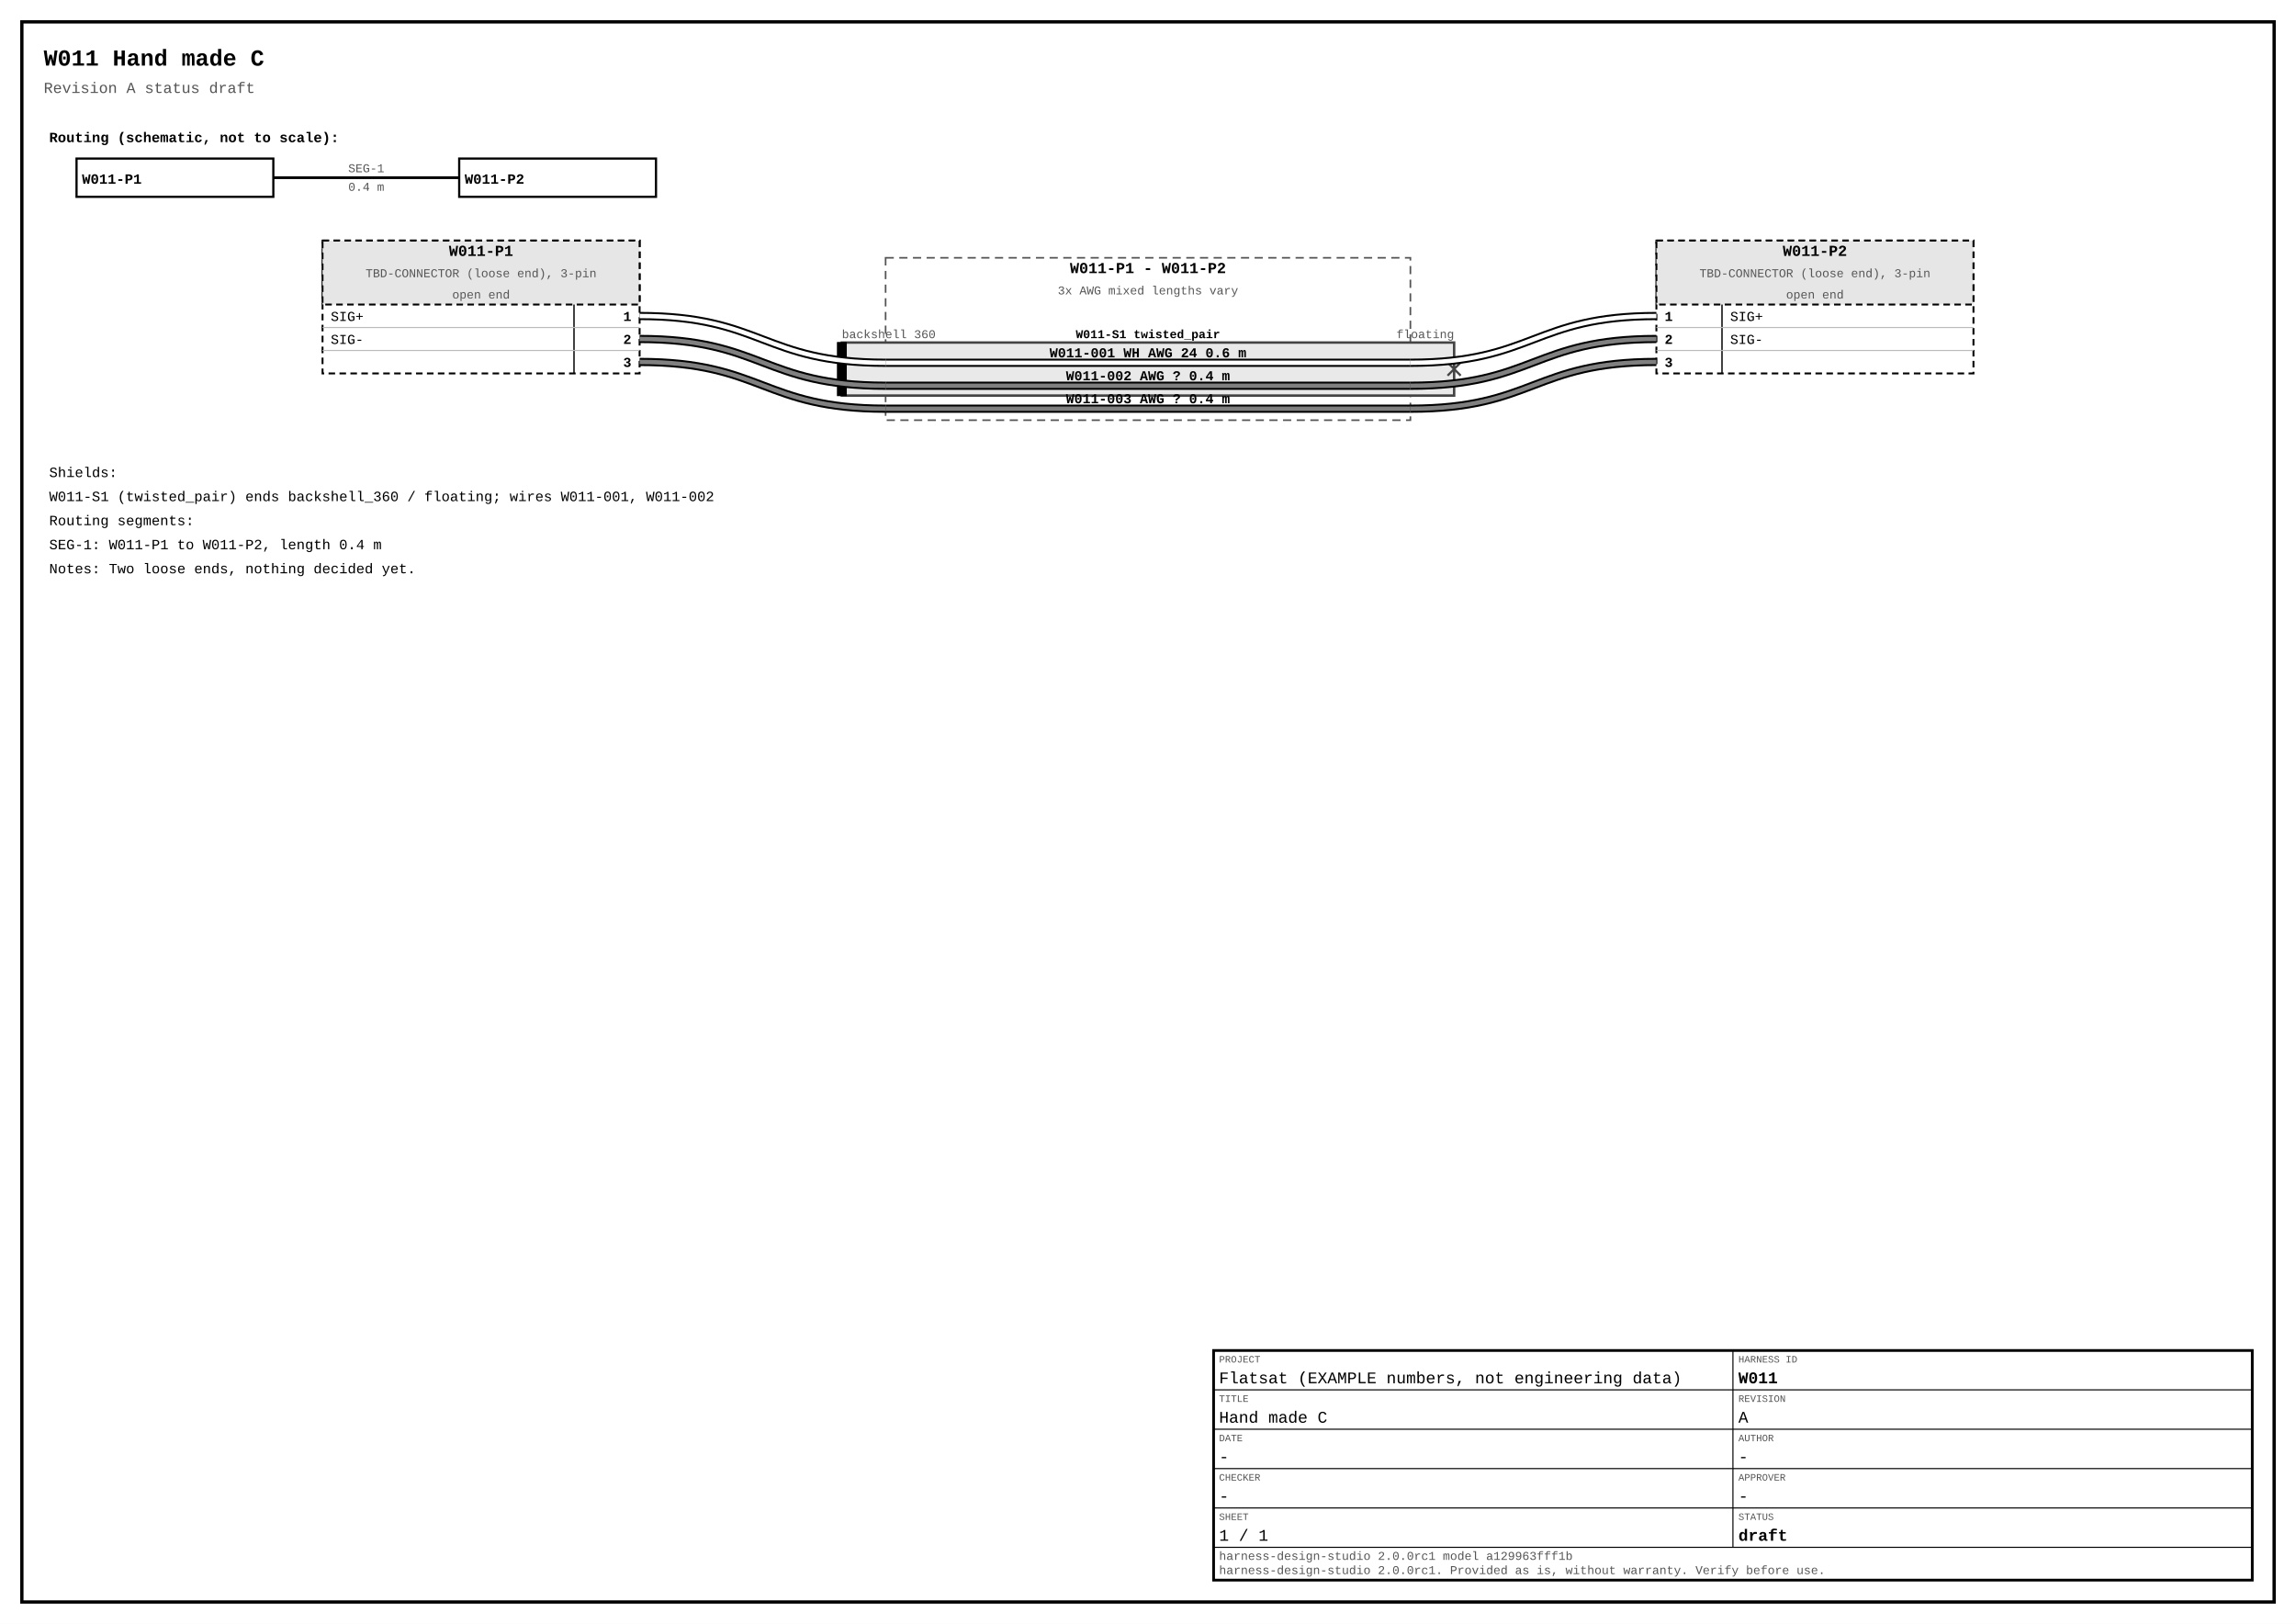
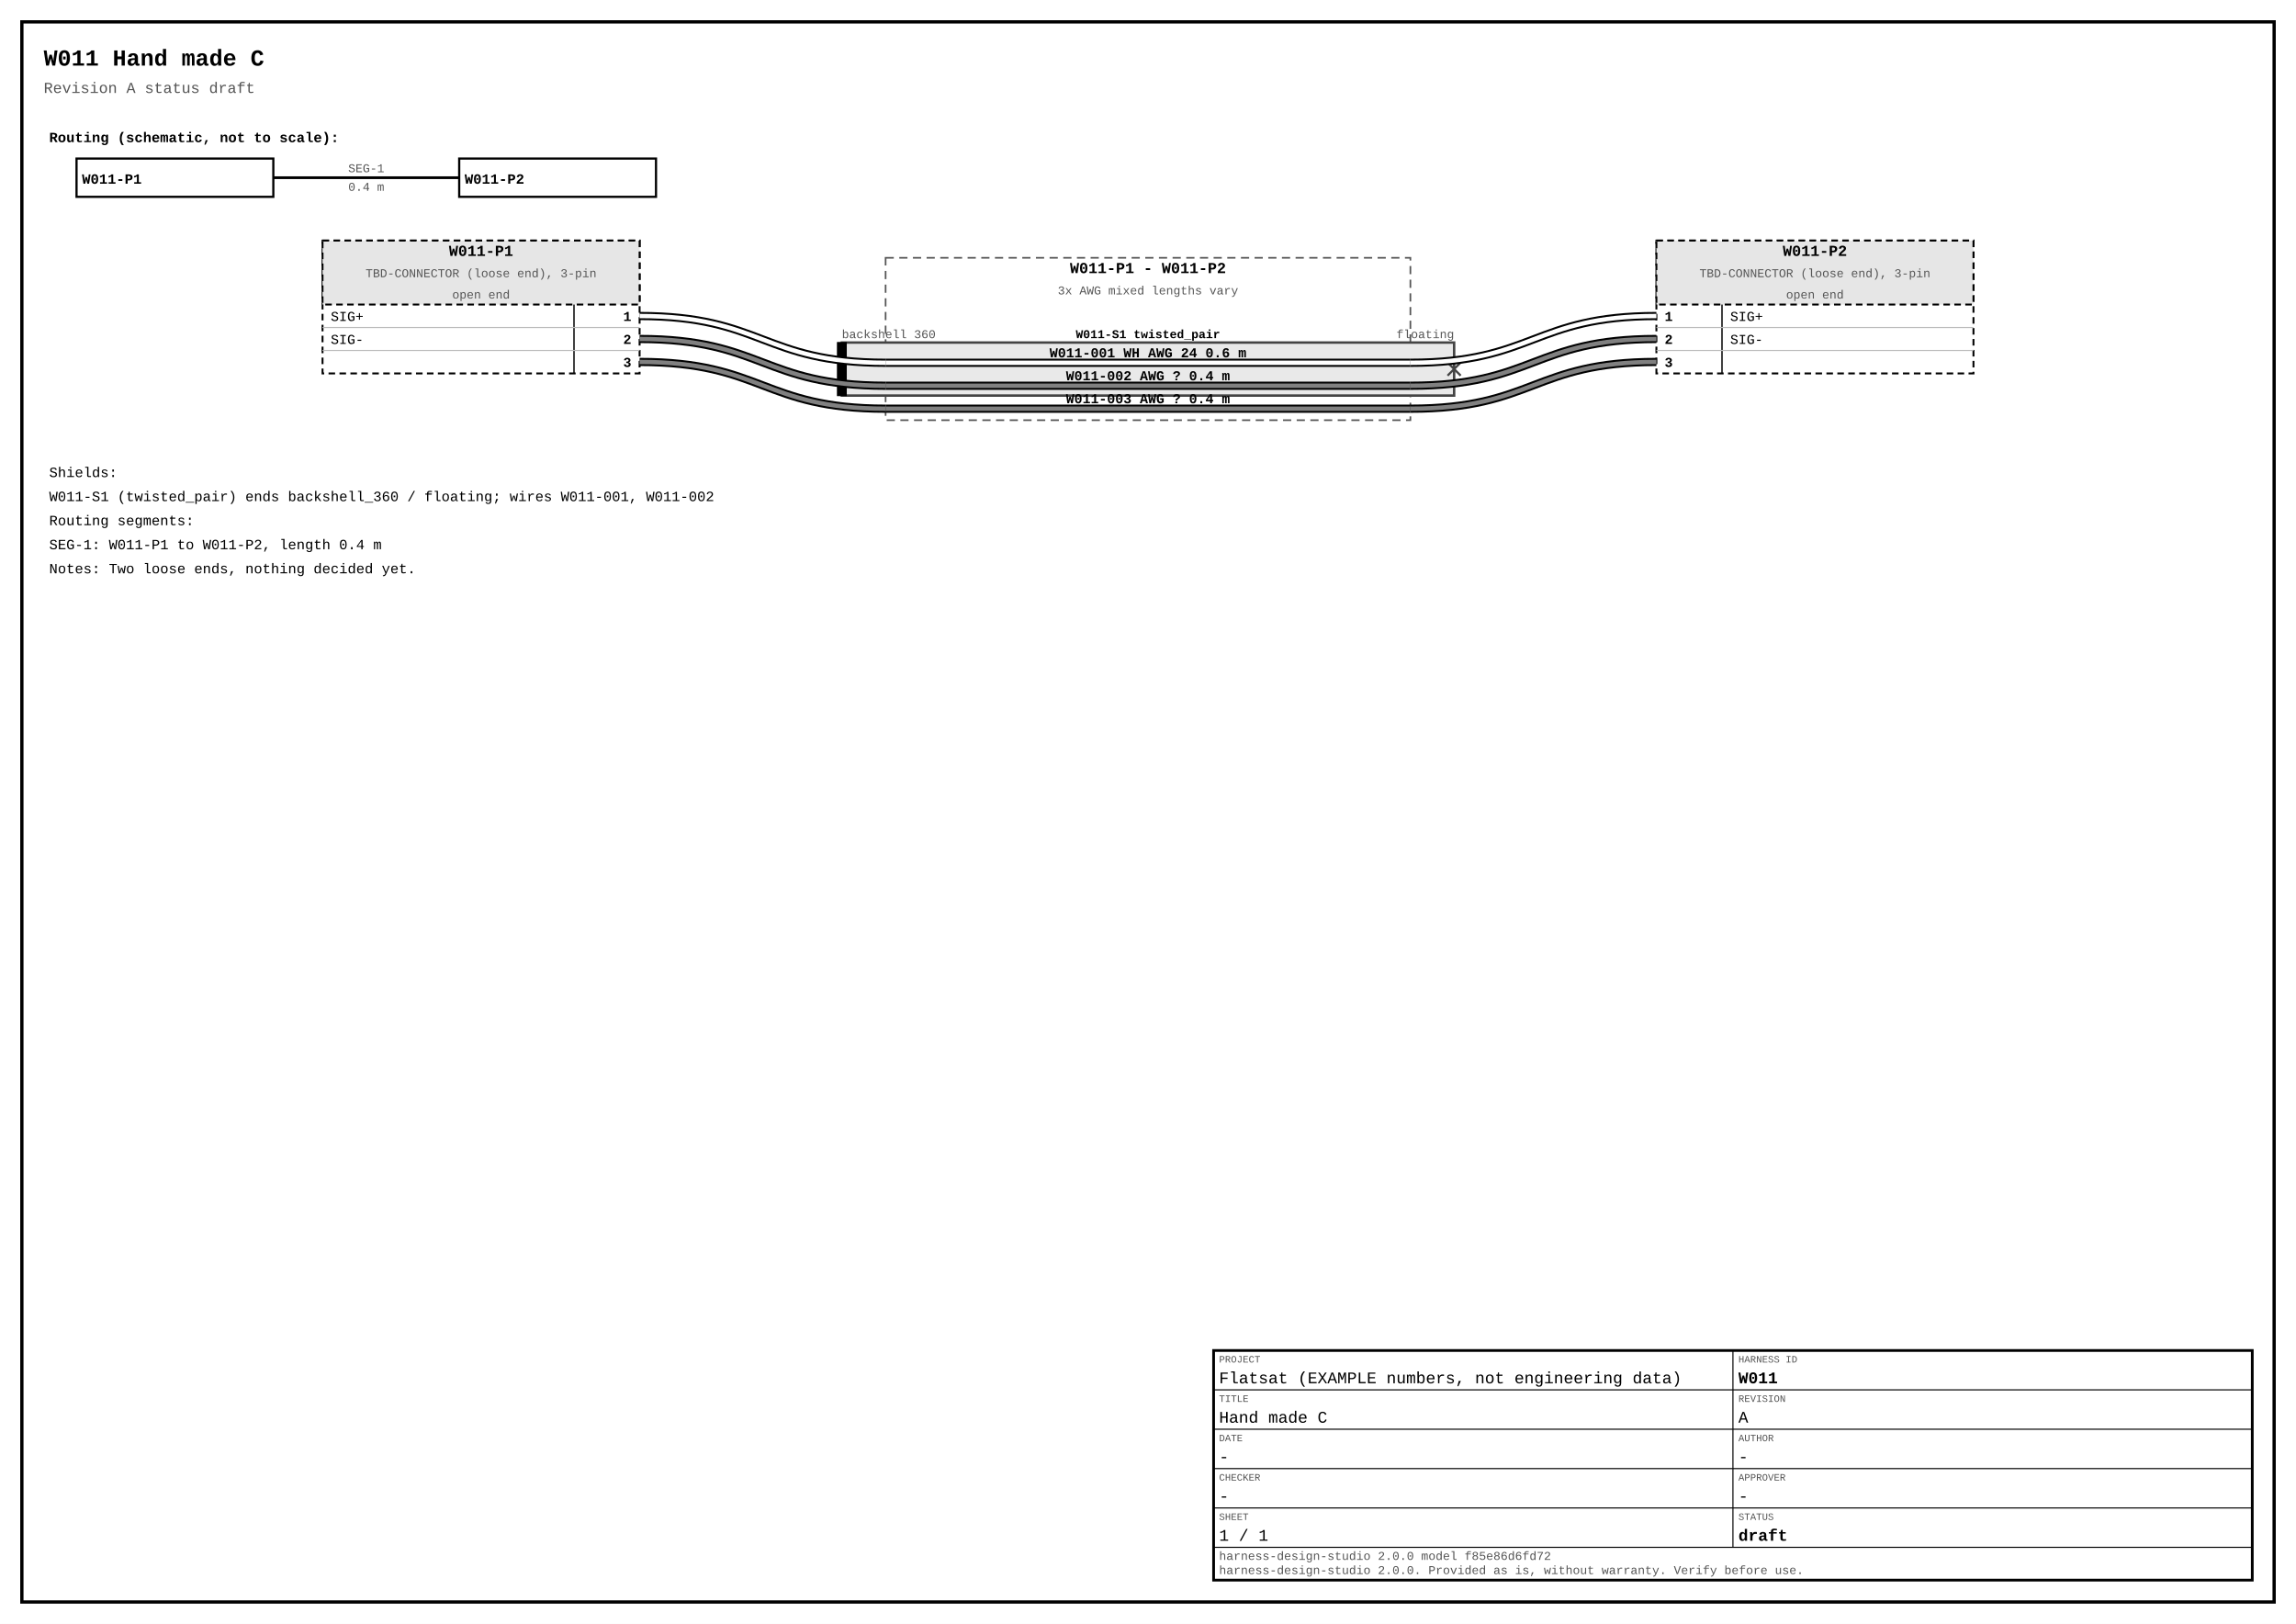
<svg xmlns="http://www.w3.org/2000/svg" width="420mm" height="297mm" viewBox="0 0 420 297" font-family="Courier New, Courier, monospace">
  <rect x="0" y="0" width="420" height="297" fill="#ffffff" />
  <rect x="4" y="4" width="412" height="289" fill="none" stroke="#000000" stroke-width="0.6" />
  <text x="8" y="12" font-size="4.2" font-weight="bold" text-anchor="start" fill="#000000">W011  Hand made C</text>
  <text x="8" y="17" font-size="2.8" text-anchor="start" fill="#555555">Revision A  status draft</text>
  <text x="9" y="26" font-size="2.6" font-weight="bold" text-anchor="start" fill="#000000">Routing (schematic, not to scale):</text>
  <line x1="50" y1="32.5" x2="84" y2="32.5" stroke="#000000" stroke-width="0.5" />
  <text x="67" y="31.5" font-size="2.2" text-anchor="middle" fill="#555555">SEG-1</text>
  <text x="67" y="34.9" font-size="2.2" text-anchor="middle" fill="#555555">0.4 m</text>
  <rect x="14" y="29" width="36" height="7" fill="#ffffff" stroke="#000000" stroke-width="0.4" />
  <text x="15" y="33.6" font-size="2.6" font-weight="bold" text-anchor="start" fill="#000000">W011-P1</text>
  <rect x="84" y="29" width="36" height="7" fill="#ffffff" stroke="#000000" stroke-width="0.4" />
  <text x="85" y="33.6" font-size="2.6" font-weight="bold" text-anchor="start" fill="#000000">W011-P2</text>
  <rect x="59" y="44" width="58" height="24.3" fill="#ffffff" stroke="#000000" stroke-width="0.35" stroke-dasharray="1.2 0.8" />
  <rect x="59" y="44" width="58" height="11.7" fill="#e6e6e6" stroke="#000000" stroke-width="0.35" stroke-dasharray="1.2 0.8" />
  <text x="88" y="46.8" font-size="2.8" font-weight="bold" text-anchor="middle" fill="#000000">W011-P1</text>
  <text x="88" y="50.7" font-size="2.2" text-anchor="middle" fill="#555555" data-ref="part/W011-P1">TBD-CONNECTOR (loose end), 3-pin</text>
  <text x="88" y="54.6" font-size="2.2" text-anchor="middle" fill="#555555" data-ref="end/W011-P1">open end</text>
  <line x1="105" y1="55.7" x2="105" y2="68.3" stroke="#000000" stroke-width="0.25" />
  <line x1="59" y1="59.9" x2="117" y2="59.9" stroke="#bbbbbb" stroke-width="0.2" />
  <text x="60.5" y="58.7" font-size="2.5" text-anchor="start" fill="#000000" data-ref="sig/W011-P1/1">SIG+</text>
  <text x="115.5" y="58.7" font-size="2.5" font-weight="bold" text-anchor="end" fill="#000000" data-ref="pin/W011-P1/1">1</text>
  <line x1="59" y1="64.1" x2="117" y2="64.1" stroke="#bbbbbb" stroke-width="0.2" />
  <text x="60.5" y="62.9" font-size="2.5" text-anchor="start" fill="#000000" data-ref="sig/W011-P1/2">SIG-</text>
  <text x="115.5" y="62.9" font-size="2.5" font-weight="bold" text-anchor="end" fill="#000000" data-ref="pin/W011-P1/2">2</text>
  <text x="60.5" y="67.1" font-size="2.5" text-anchor="start" fill="#000000" data-ref="sig/W011-P1/3" />
  <text x="115.5" y="67.1" font-size="2.5" font-weight="bold" text-anchor="end" fill="#000000" data-ref="pin/W011-P1/3">3</text>
  <rect x="303" y="44" width="58" height="24.3" fill="#ffffff" stroke="#000000" stroke-width="0.35" stroke-dasharray="1.2 0.8" />
  <rect x="303" y="44" width="58" height="11.7" fill="#e6e6e6" stroke="#000000" stroke-width="0.35" stroke-dasharray="1.2 0.8" />
  <text x="332" y="46.8" font-size="2.8" font-weight="bold" text-anchor="middle" fill="#000000">W011-P2</text>
  <text x="332" y="50.7" font-size="2.2" text-anchor="middle" fill="#555555" data-ref="part/W011-P2">TBD-CONNECTOR (loose end), 3-pin</text>
  <text x="332" y="54.6" font-size="2.2" text-anchor="middle" fill="#555555" data-ref="end/W011-P2">open end</text>
  <line x1="315" y1="55.7" x2="315" y2="68.3" stroke="#000000" stroke-width="0.25" />
  <line x1="303" y1="59.9" x2="361" y2="59.9" stroke="#bbbbbb" stroke-width="0.2" />
  <text x="304.5" y="58.7" font-size="2.5" font-weight="bold" text-anchor="start" fill="#000000" data-ref="pin/W011-P2/1">1</text>
  <text x="316.5" y="58.7" font-size="2.5" text-anchor="start" fill="#000000" data-ref="sig/W011-P2/1">SIG+</text>
  <line x1="303" y1="64.1" x2="361" y2="64.1" stroke="#bbbbbb" stroke-width="0.2" />
  <text x="304.5" y="62.9" font-size="2.5" font-weight="bold" text-anchor="start" fill="#000000" data-ref="pin/W011-P2/2">2</text>
  <text x="316.5" y="62.9" font-size="2.5" text-anchor="start" fill="#000000" data-ref="sig/W011-P2/2">SIG-</text>
  <text x="304.5" y="67.1" font-size="2.5" font-weight="bold" text-anchor="start" fill="#000000" data-ref="pin/W011-P2/3">3</text>
  <text x="316.5" y="67.1" font-size="2.5" text-anchor="start" fill="#000000" data-ref="sig/W011-P2/3" />
  <rect x="162" y="47.15" width="96" height="29.7" fill="none" stroke="#555555" stroke-width="0.3" stroke-dasharray="1.5 1" />
  <text x="210" y="49.95" font-size="2.8" font-weight="bold" text-anchor="middle" fill="#000000">W011-P1 - W011-P2</text>
  <text x="210" y="53.85" font-size="2.2" text-anchor="middle" fill="#555555">3x  AWG mixed  lengths vary</text>
  <rect x="154" y="62.65" width="112" height="9.7" fill="#e9e9e9" stroke="#444444" stroke-width="0.45" />
  <text x="210" y="61.85" font-size="2.2" font-weight="bold" text-anchor="middle" fill="#000000">W011-S1  twisted_pair</text>
  <text x="154" y="61.85" font-size="2.2" text-anchor="start" fill="#555555">backshell 360</text>
  <text x="266" y="61.85" font-size="2.2" text-anchor="end" fill="#555555">floating</text>
  <rect x="153.2" y="62.65" width="1.6" height="9.7" fill="#000000" stroke="#000000" stroke-width="0.2" />
  <line x1="264.8" y1="66.3" x2="267.2" y2="68.7" stroke="#444444" stroke-width="0.4" />
  <line x1="264.8" y1="68.7" x2="267.2" y2="66.3" stroke="#444444" stroke-width="0.4" />
  <path d="M 117 57.8 C 139.5 57.8 139.5 66.35 162 66.35" fill="none" stroke="#000000" stroke-width="1.5" />
  <line x1="162" y1="66.35" x2="258" y2="66.35" stroke="#000000" stroke-width="1.5" />
  <path d="M 258 66.35 C 280.5 66.35 280.5 57.8 303 57.8" fill="none" stroke="#000000" stroke-width="1.5" />
  <path d="M 117 57.8 C 139.5 57.8 139.5 66.35 162 66.35" fill="none" stroke="#ffffff" stroke-width="0.8" />
  <line x1="162" y1="66.35" x2="258" y2="66.35" stroke="#ffffff" stroke-width="0.8" />
  <path d="M 258 66.35 C 280.5 66.35 280.5 57.8 303 57.8" fill="none" stroke="#ffffff" stroke-width="0.8" />
  <text x="210" y="65.35" font-size="2.5" font-weight="bold" text-anchor="middle" fill="#000000">W011-001  WH  AWG 24  0.6 m</text>
  <path d="M 117 62 C 139.5 62 139.5 70.55 162 70.55" fill="none" stroke="#000000" stroke-width="1.5" />
  <line x1="162" y1="70.55" x2="258" y2="70.55" stroke="#000000" stroke-width="1.5" />
  <path d="M 258 70.55 C 280.5 70.55 280.5 62 303 62" fill="none" stroke="#000000" stroke-width="1.5" />
  <path d="M 117 62 C 139.5 62 139.5 70.55 162 70.55" fill="none" stroke="#808080" stroke-width="0.8" />
  <line x1="162" y1="70.55" x2="258" y2="70.55" stroke="#808080" stroke-width="0.8" />
  <path d="M 258 70.55 C 280.5 70.55 280.5 62 303 62" fill="none" stroke="#808080" stroke-width="0.8" />
  <text x="210" y="69.55" font-size="2.5" font-weight="bold" text-anchor="middle" fill="#000000">W011-002  AWG ?  0.4 m</text>
  <path d="M 117 66.2 C 139.5 66.2 139.5 74.75 162 74.75" fill="none" stroke="#000000" stroke-width="1.5" />
  <line x1="162" y1="74.75" x2="258" y2="74.75" stroke="#000000" stroke-width="1.5" />
  <path d="M 258 74.75 C 280.5 74.75 280.5 66.2 303 66.2" fill="none" stroke="#000000" stroke-width="1.5" />
  <path d="M 117 66.2 C 139.5 66.2 139.5 74.75 162 74.75" fill="none" stroke="#808080" stroke-width="0.8" />
  <line x1="162" y1="74.75" x2="258" y2="74.75" stroke="#808080" stroke-width="0.8" />
  <path d="M 258 74.75 C 280.5 74.75 280.5 66.2 303 66.2" fill="none" stroke="#808080" stroke-width="0.8" />
  <text x="210" y="73.75" font-size="2.5" font-weight="bold" text-anchor="middle" fill="#000000">W011-003  AWG ?  0.4 m</text>
  <text x="9" y="87.25" font-size="2.6" text-anchor="start" fill="#000000">Shields:</text>
  <text x="9" y="91.65" font-size="2.6" text-anchor="start" fill="#000000">  W011-S1 (twisted_pair) ends backshell_360 / floating; wires W011-001, W011-002</text>
  <text x="9" y="96.05" font-size="2.6" text-anchor="start" fill="#000000">Routing segments:</text>
  <text x="9" y="100.45" font-size="2.6" text-anchor="start" fill="#000000">  SEG-1: W011-P1 to W011-P2, length 0.4 m</text>
  <text x="9" y="104.85" font-size="2.6" text-anchor="start" fill="#000000">Notes: Two loose ends, nothing decided yet.</text>
  <rect x="222" y="247" width="190" height="42" fill="none" stroke="#000000" stroke-width="0.5" />
  <line x1="222" y1="247" x2="317" y2="247" stroke="#000000" stroke-width="0.2" />
  <text x="223" y="249.2" font-size="1.8" text-anchor="start" fill="#555555">PROJECT</text>
  <text x="223" y="253" font-size="3" text-anchor="start" fill="#000000">Flatsat (EXAMPLE numbers, not engineering data)</text>
  <line x1="317" y1="247" x2="412" y2="247" stroke="#000000" stroke-width="0.2" />
  <text x="318" y="249.2" font-size="1.8" text-anchor="start" fill="#555555">HARNESS ID</text>
  <text x="318" y="253" font-size="3" font-weight="bold" text-anchor="start" fill="#000000">W011</text>
  <line x1="222" y1="254.2" x2="317" y2="254.2" stroke="#000000" stroke-width="0.2" />
  <text x="223" y="256.4" font-size="1.8" text-anchor="start" fill="#555555">TITLE</text>
  <text x="223" y="260.2" font-size="3" text-anchor="start" fill="#000000">Hand made C</text>
  <line x1="317" y1="254.2" x2="412" y2="254.2" stroke="#000000" stroke-width="0.2" />
  <text x="318" y="256.4" font-size="1.8" text-anchor="start" fill="#555555">REVISION</text>
  <text x="318" y="260.2" font-size="3" text-anchor="start" fill="#000000">A</text>
  <line x1="222" y1="261.4" x2="317" y2="261.4" stroke="#000000" stroke-width="0.2" />
  <text x="223" y="263.6" font-size="1.8" text-anchor="start" fill="#555555">DATE</text>
  <text x="223" y="267.4" font-size="3" text-anchor="start" fill="#000000">-</text>
  <line x1="317" y1="261.4" x2="412" y2="261.4" stroke="#000000" stroke-width="0.2" />
  <text x="318" y="263.6" font-size="1.8" text-anchor="start" fill="#555555">AUTHOR</text>
  <text x="318" y="267.4" font-size="3" text-anchor="start" fill="#000000">-</text>
  <line x1="222" y1="268.6" x2="317" y2="268.6" stroke="#000000" stroke-width="0.2" />
  <text x="223" y="270.8" font-size="1.8" text-anchor="start" fill="#555555">CHECKER</text>
  <text x="223" y="274.6" font-size="3" text-anchor="start" fill="#000000">-</text>
  <line x1="317" y1="268.6" x2="412" y2="268.6" stroke="#000000" stroke-width="0.2" />
  <text x="318" y="270.8" font-size="1.8" text-anchor="start" fill="#555555">APPROVER</text>
  <text x="318" y="274.6" font-size="3" text-anchor="start" fill="#000000">-</text>
  <line x1="222" y1="275.8" x2="317" y2="275.8" stroke="#000000" stroke-width="0.2" />
  <text x="223" y="278" font-size="1.8" text-anchor="start" fill="#555555">SHEET</text>
  <text x="223" y="281.8" font-size="3" text-anchor="start" fill="#000000">1 / 1</text>
  <line x1="317" y1="275.8" x2="412" y2="275.8" stroke="#000000" stroke-width="0.2" />
  <text x="318" y="278" font-size="1.8" text-anchor="start" fill="#555555">STATUS</text>
  <text x="318" y="281.8" font-size="3" font-weight="bold" text-anchor="start" fill="#000000">draft</text>
  <line x1="317" y1="247" x2="317" y2="283" stroke="#000000" stroke-width="0.2" />
  <line x1="222" y1="283" x2="412" y2="283" stroke="#000000" stroke-width="0.2" />
-   <text x="223" y="285.3" font-size="2.2" text-anchor="start" fill="#555555">harness-design-studio 2.0.0rc1 model a129963fff1b</text>
-   <text x="223" y="287.9" font-size="2.2" text-anchor="start" fill="#555555">harness-design-studio 2.0.0rc1. Provided as is, without warranty. Verify before use.</text>
+   <text x="223" y="285.3" font-size="2.2" text-anchor="start" fill="#555555">harness-design-studio 2.0.0 model f85e86d6fd72</text>
+   <text x="223" y="287.9" font-size="2.2" text-anchor="start" fill="#555555">harness-design-studio 2.0.0. Provided as is, without warranty. Verify before use.</text>
</svg>
